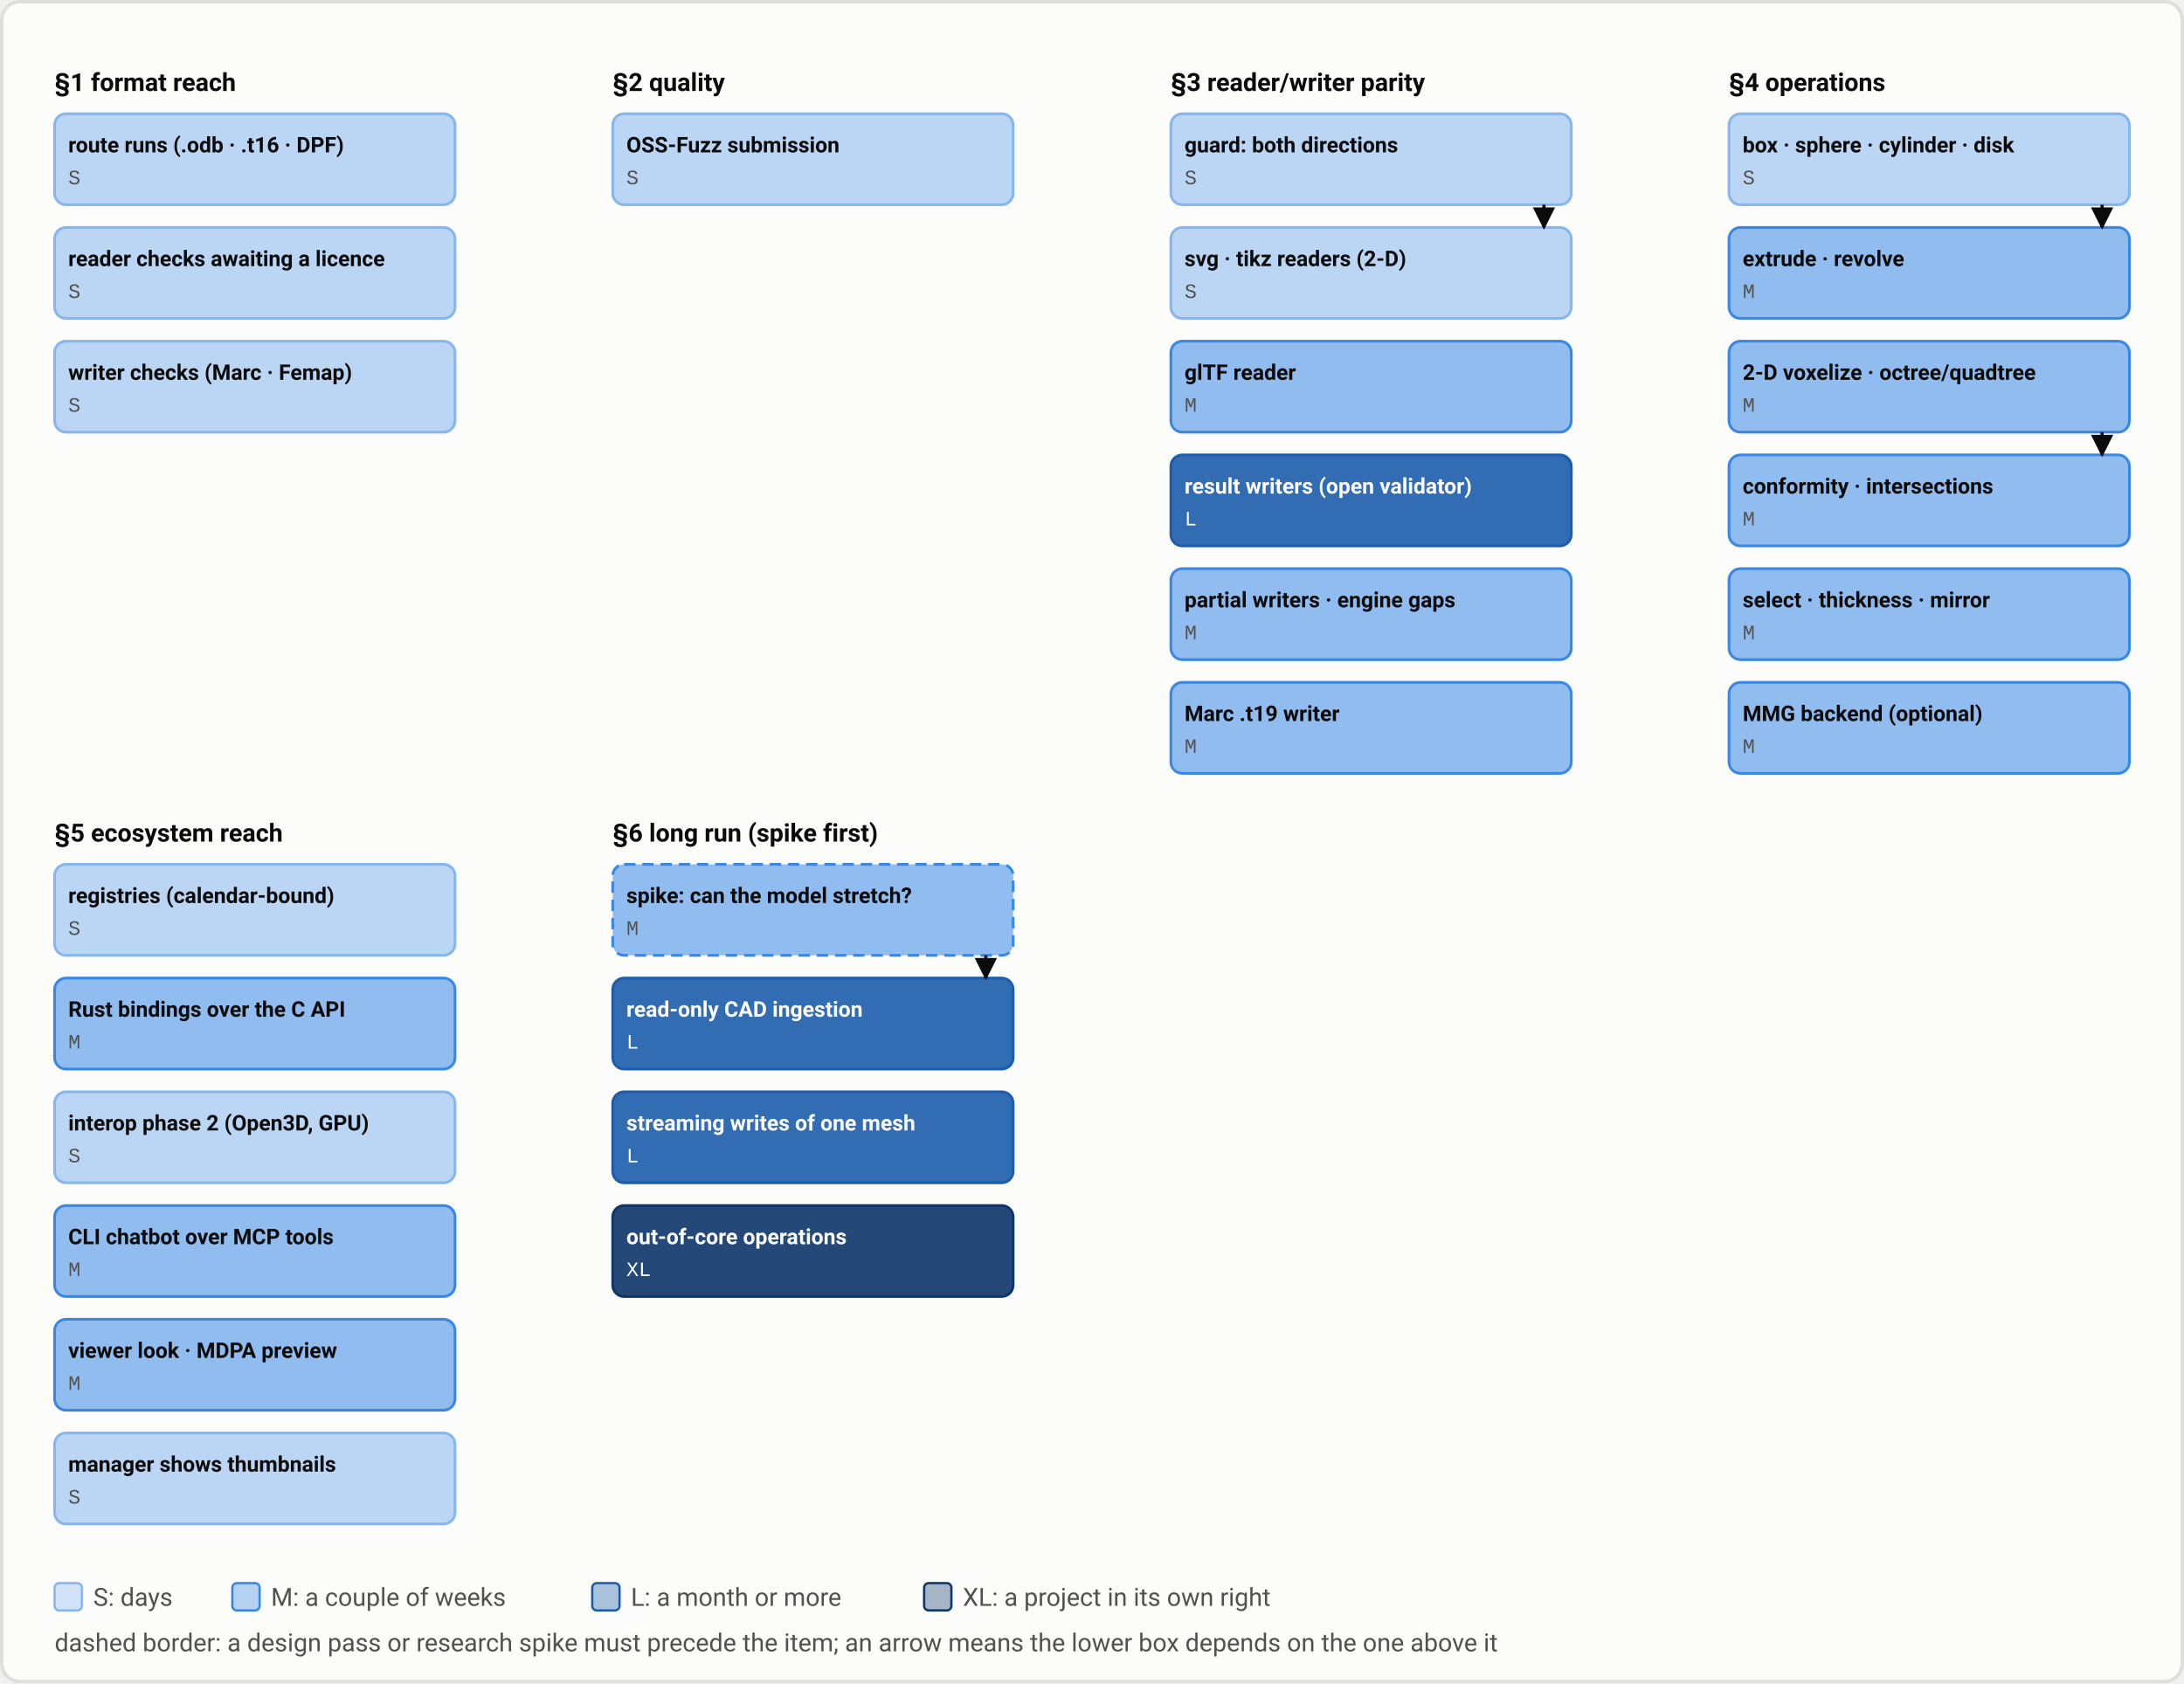
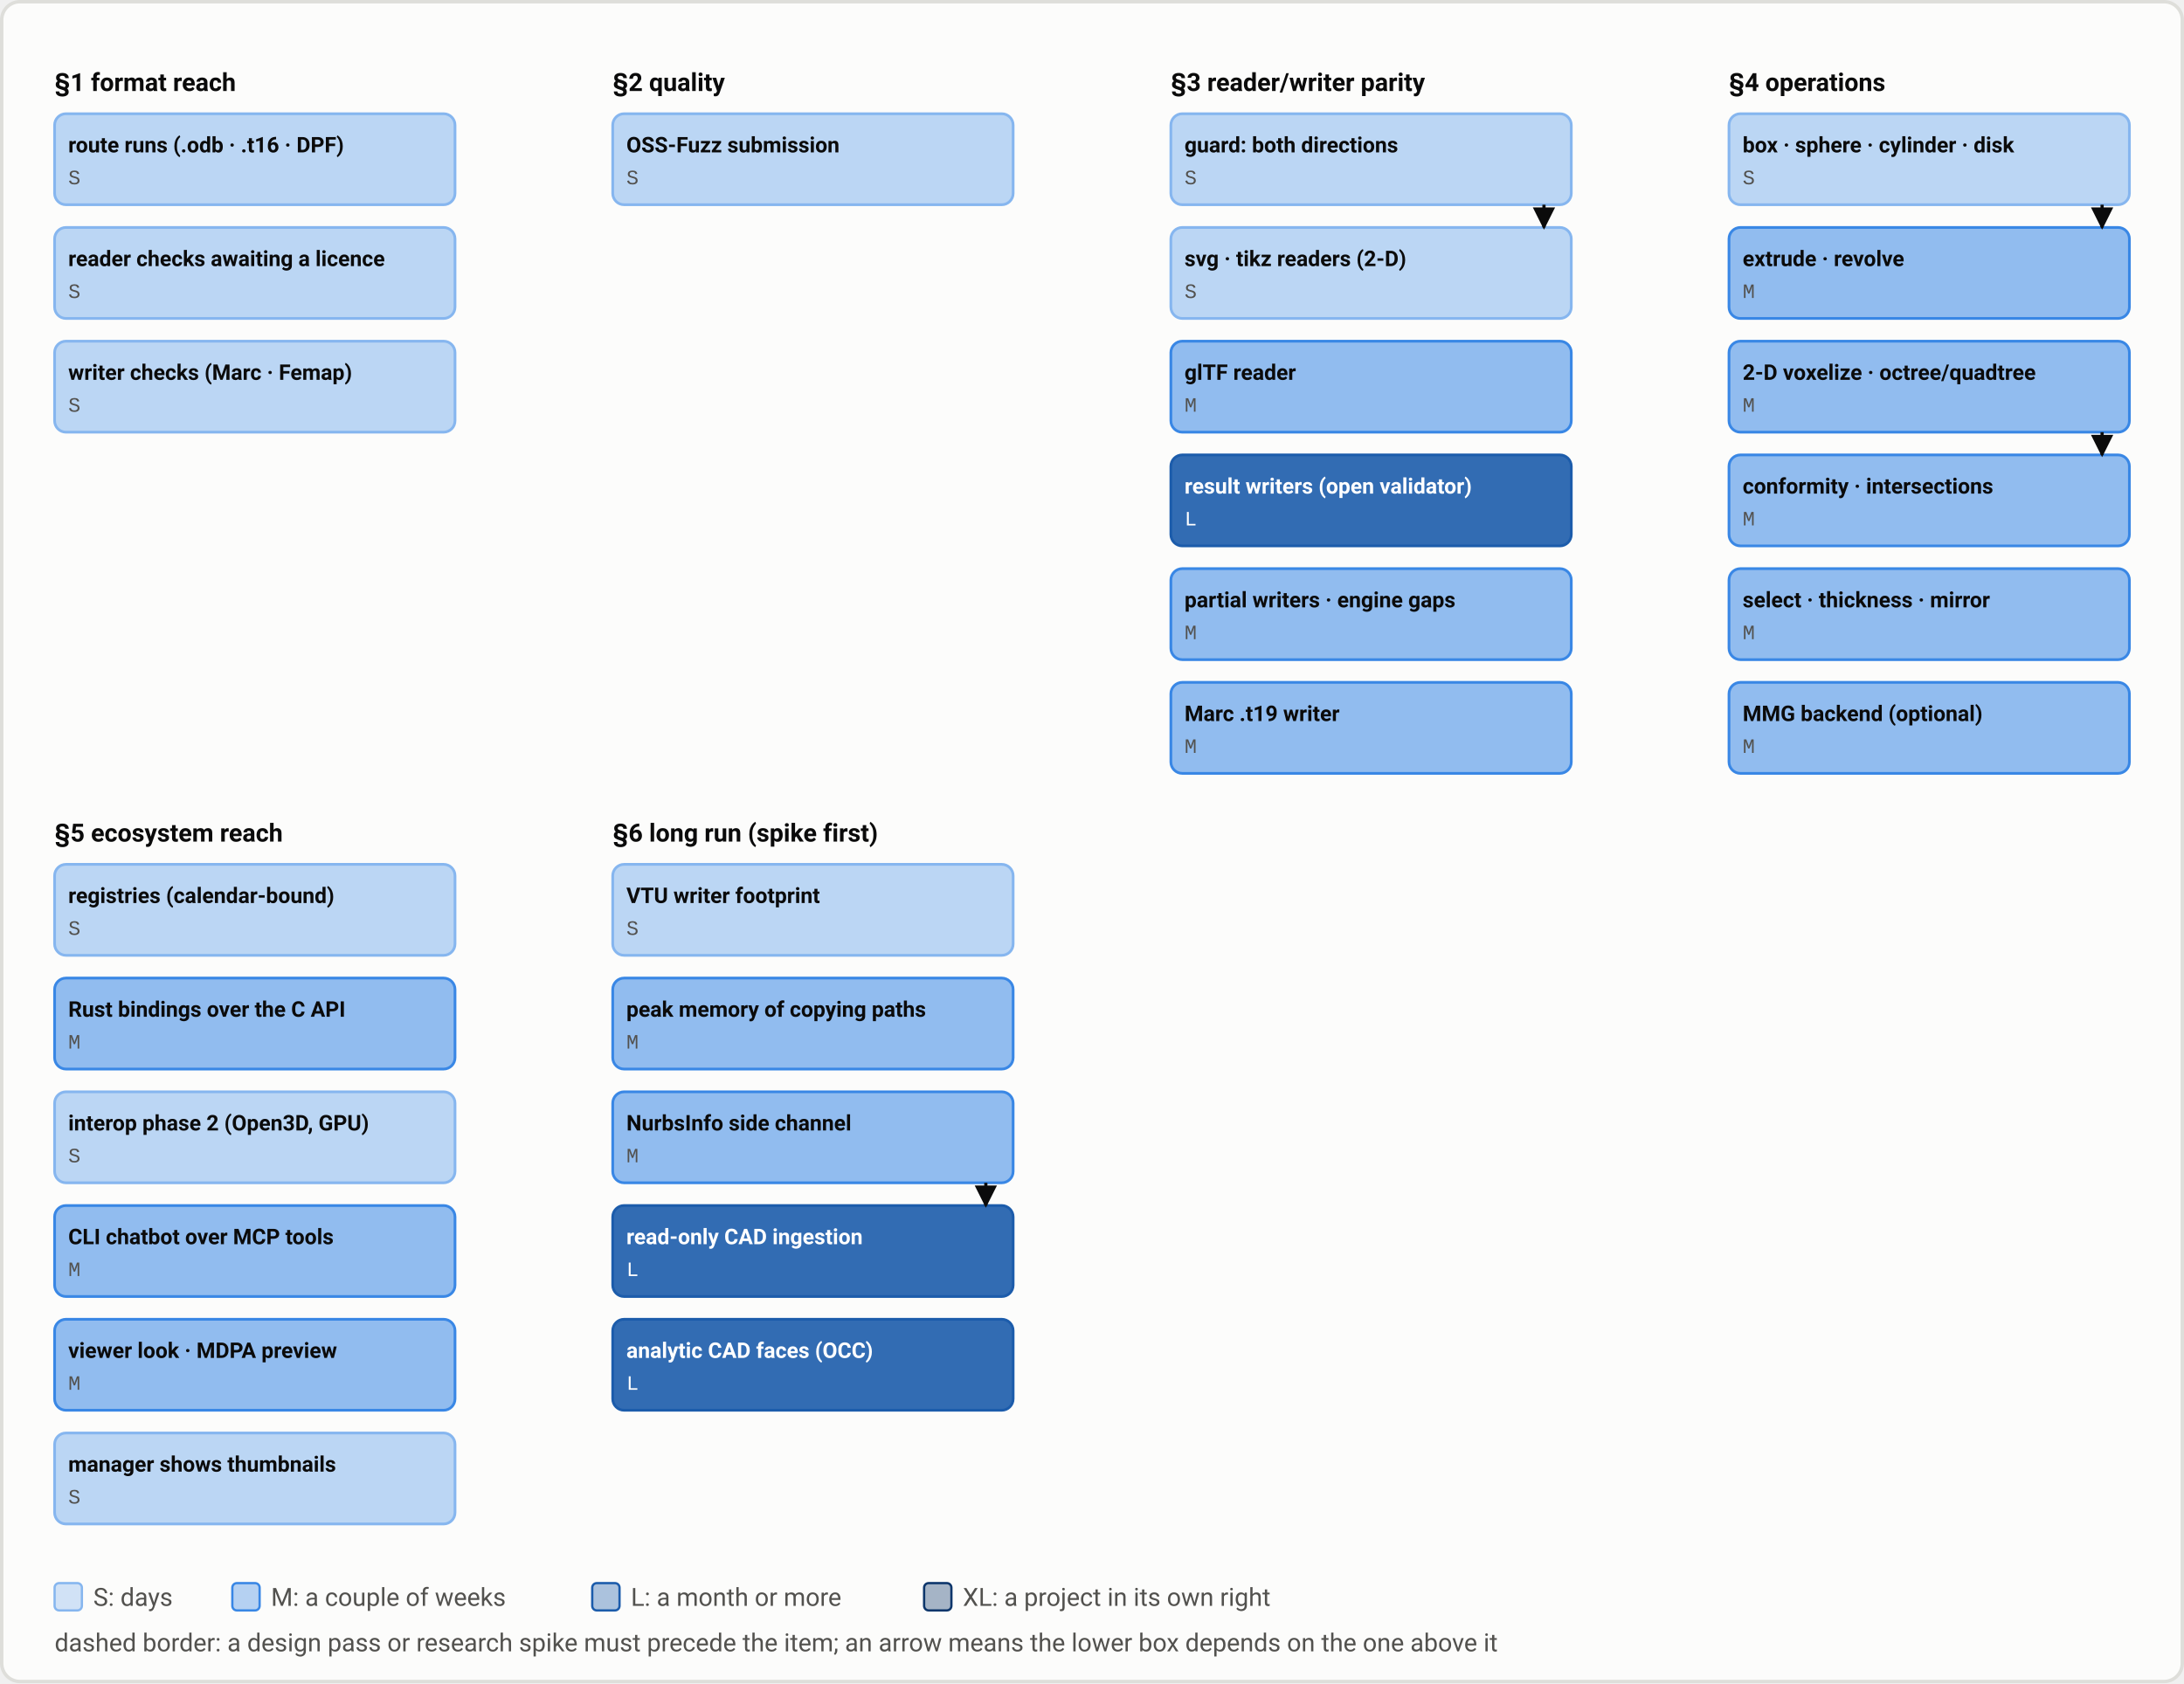
<svg xmlns="http://www.w3.org/2000/svg" viewBox="0 0 960 740" width="960" height="740" font-family="system-ui, -apple-system, 'Segoe UI', Roboto, sans-serif" role="img" aria-label="The roadmap at a glance: open items by section, in recommended order, shaded by effort">
  <defs>
    <marker id="arrow-0b0b0b" viewBox="0 0 10 10" refX="9" refY="5" markerWidth="7" markerHeight="7" orient="auto-start-reverse">
      <path d="M 0 0 L 10 5 L 0 10 z" fill="#0b0b0b" />
    </marker>
  </defs>
  <rect x="0.75" y="0.75" width="958.5" height="738.5" rx="8" fill="#fcfcfb" stroke="#dededa" stroke-width="1.5" />
  <text x="24" y="40" font-family="system-ui, -apple-system, 'Segoe UI', Roboto, sans-serif" font-size="11" font-weight="700" fill="#0b0b0b">§1 format reach</text>
  <rect x="24" y="50" width="176" height="40" rx="5" fill="#86b6ef" fill-opacity="0.55" stroke="#86b6ef" stroke-width="1.2" />
  <text x="30" y="67" font-family="system-ui, -apple-system, 'Segoe UI', Roboto, sans-serif" font-size="9.5" font-weight="600" fill="#0b0b0b">route runs (.odb · .t16 · DPF)</text>
  <text x="30" y="81" font-family="ui-monospace, SFMono-Regular, Menlo, Consolas, 'Liberation Mono', monospace" font-size="9" fill="#52514e">S</text>
  <rect x="24" y="100" width="176" height="40" rx="5" fill="#86b6ef" fill-opacity="0.55" stroke="#86b6ef" stroke-width="1.2" />
  <text x="30" y="117" font-family="system-ui, -apple-system, 'Segoe UI', Roboto, sans-serif" font-size="9.5" font-weight="600" fill="#0b0b0b">reader checks awaiting a licence</text>
  <text x="30" y="131" font-family="ui-monospace, SFMono-Regular, Menlo, Consolas, 'Liberation Mono', monospace" font-size="9" fill="#52514e">S</text>
  <rect x="24" y="150" width="176" height="40" rx="5" fill="#86b6ef" fill-opacity="0.55" stroke="#86b6ef" stroke-width="1.2" />
  <text x="30" y="167" font-family="system-ui, -apple-system, 'Segoe UI', Roboto, sans-serif" font-size="9.5" font-weight="600" fill="#0b0b0b">writer checks (Marc · Femap)</text>
  <text x="30" y="181" font-family="ui-monospace, SFMono-Regular, Menlo, Consolas, 'Liberation Mono', monospace" font-size="9" fill="#52514e">S</text>
  <text x="269.33" y="40" font-family="system-ui, -apple-system, 'Segoe UI', Roboto, sans-serif" font-size="11" font-weight="700" fill="#0b0b0b">§2 quality</text>
  <rect x="269.33" y="50" width="176" height="40" rx="5" fill="#86b6ef" fill-opacity="0.55" stroke="#86b6ef" stroke-width="1.2" />
  <text x="275.33" y="67" font-family="system-ui, -apple-system, 'Segoe UI', Roboto, sans-serif" font-size="9.5" font-weight="600" fill="#0b0b0b">OSS-Fuzz submission</text>
  <text x="275.33" y="81" font-family="ui-monospace, SFMono-Regular, Menlo, Consolas, 'Liberation Mono', monospace" font-size="9" fill="#52514e">S</text>
  <text x="514.67" y="40" font-family="system-ui, -apple-system, 'Segoe UI', Roboto, sans-serif" font-size="11" font-weight="700" fill="#0b0b0b">§3 reader/writer parity</text>
  <rect x="514.67" y="50" width="176" height="40" rx="5" fill="#86b6ef" fill-opacity="0.55" stroke="#86b6ef" stroke-width="1.2" />
  <text x="520.67" y="67" font-family="system-ui, -apple-system, 'Segoe UI', Roboto, sans-serif" font-size="9.5" font-weight="600" fill="#0b0b0b">guard: both directions</text>
  <text x="520.67" y="81" font-family="ui-monospace, SFMono-Regular, Menlo, Consolas, 'Liberation Mono', monospace" font-size="9" fill="#52514e">S</text>
  <rect x="514.67" y="100" width="176" height="40" rx="5" fill="#86b6ef" fill-opacity="0.55" stroke="#86b6ef" stroke-width="1.2" />
  <text x="520.67" y="117" font-family="system-ui, -apple-system, 'Segoe UI', Roboto, sans-serif" font-size="9.5" font-weight="600" fill="#0b0b0b">svg · tikz readers (2-D)</text>
  <text x="520.67" y="131" font-family="ui-monospace, SFMono-Regular, Menlo, Consolas, 'Liberation Mono', monospace" font-size="9" fill="#52514e">S</text>
  <rect x="514.67" y="150" width="176" height="40" rx="5" fill="#3987e5" fill-opacity="0.55" stroke="#3987e5" stroke-width="1.2" />
  <text x="520.67" y="167" font-family="system-ui, -apple-system, 'Segoe UI', Roboto, sans-serif" font-size="9.5" font-weight="600" fill="#0b0b0b">glTF reader</text>
  <text x="520.67" y="181" font-family="ui-monospace, SFMono-Regular, Menlo, Consolas, 'Liberation Mono', monospace" font-size="9" fill="#52514e">M</text>
  <rect x="514.67" y="200" width="176" height="40" rx="5" fill="#1c5cab" fill-opacity="0.9" stroke="#1c5cab" stroke-width="1.2" />
  <text x="520.67" y="217" font-family="system-ui, -apple-system, 'Segoe UI', Roboto, sans-serif" font-size="9.5" font-weight="600" fill="#ffffff">result writers (open validator)</text>
  <text x="520.67" y="231" font-family="ui-monospace, SFMono-Regular, Menlo, Consolas, 'Liberation Mono', monospace" font-size="9" fill="#ffffff">L</text>
  <rect x="514.67" y="250" width="176" height="40" rx="5" fill="#3987e5" fill-opacity="0.55" stroke="#3987e5" stroke-width="1.2" />
  <text x="520.67" y="267" font-family="system-ui, -apple-system, 'Segoe UI', Roboto, sans-serif" font-size="9.5" font-weight="600" fill="#0b0b0b">partial writers · engine gaps</text>
  <text x="520.67" y="281" font-family="ui-monospace, SFMono-Regular, Menlo, Consolas, 'Liberation Mono', monospace" font-size="9" fill="#52514e">M</text>
  <rect x="514.67" y="300" width="176" height="40" rx="5" fill="#3987e5" fill-opacity="0.55" stroke="#3987e5" stroke-width="1.2" />
  <text x="520.67" y="317" font-family="system-ui, -apple-system, 'Segoe UI', Roboto, sans-serif" font-size="9.5" font-weight="600" fill="#0b0b0b">Marc .t19 writer</text>
  <text x="520.67" y="331" font-family="ui-monospace, SFMono-Regular, Menlo, Consolas, 'Liberation Mono', monospace" font-size="9" fill="#52514e">M</text>
  <line x1="678.67" y1="90" x2="678.67" y2="100" stroke="#0b0b0b" stroke-width="1.4" marker-end="url(#arrow-0b0b0b)" />
  <text x="760" y="40" font-family="system-ui, -apple-system, 'Segoe UI', Roboto, sans-serif" font-size="11" font-weight="700" fill="#0b0b0b">§4 operations</text>
  <rect x="760" y="50" width="176" height="40" rx="5" fill="#86b6ef" fill-opacity="0.55" stroke="#86b6ef" stroke-width="1.2" />
  <text x="766" y="67" font-family="system-ui, -apple-system, 'Segoe UI', Roboto, sans-serif" font-size="9.5" font-weight="600" fill="#0b0b0b">box · sphere · cylinder · disk</text>
  <text x="766" y="81" font-family="ui-monospace, SFMono-Regular, Menlo, Consolas, 'Liberation Mono', monospace" font-size="9" fill="#52514e">S</text>
  <rect x="760" y="100" width="176" height="40" rx="5" fill="#3987e5" fill-opacity="0.55" stroke="#3987e5" stroke-width="1.2" />
  <text x="766" y="117" font-family="system-ui, -apple-system, 'Segoe UI', Roboto, sans-serif" font-size="9.5" font-weight="600" fill="#0b0b0b">extrude · revolve</text>
  <text x="766" y="131" font-family="ui-monospace, SFMono-Regular, Menlo, Consolas, 'Liberation Mono', monospace" font-size="9" fill="#52514e">M</text>
  <rect x="760" y="150" width="176" height="40" rx="5" fill="#3987e5" fill-opacity="0.55" stroke="#3987e5" stroke-width="1.2" />
  <text x="766" y="167" font-family="system-ui, -apple-system, 'Segoe UI', Roboto, sans-serif" font-size="9.5" font-weight="600" fill="#0b0b0b">2-D voxelize · octree/quadtree</text>
  <text x="766" y="181" font-family="ui-monospace, SFMono-Regular, Menlo, Consolas, 'Liberation Mono', monospace" font-size="9" fill="#52514e">M</text>
  <rect x="760" y="200" width="176" height="40" rx="5" fill="#3987e5" fill-opacity="0.55" stroke="#3987e5" stroke-width="1.2" />
  <text x="766" y="217" font-family="system-ui, -apple-system, 'Segoe UI', Roboto, sans-serif" font-size="9.5" font-weight="600" fill="#0b0b0b">conformity · intersections</text>
  <text x="766" y="231" font-family="ui-monospace, SFMono-Regular, Menlo, Consolas, 'Liberation Mono', monospace" font-size="9" fill="#52514e">M</text>
  <rect x="760" y="250" width="176" height="40" rx="5" fill="#3987e5" fill-opacity="0.55" stroke="#3987e5" stroke-width="1.2" />
  <text x="766" y="267" font-family="system-ui, -apple-system, 'Segoe UI', Roboto, sans-serif" font-size="9.5" font-weight="600" fill="#0b0b0b">select · thickness · mirror</text>
  <text x="766" y="281" font-family="ui-monospace, SFMono-Regular, Menlo, Consolas, 'Liberation Mono', monospace" font-size="9" fill="#52514e">M</text>
  <rect x="760" y="300" width="176" height="40" rx="5" fill="#3987e5" fill-opacity="0.55" stroke="#3987e5" stroke-width="1.2" />
  <text x="766" y="317" font-family="system-ui, -apple-system, 'Segoe UI', Roboto, sans-serif" font-size="9.5" font-weight="600" fill="#0b0b0b">MMG backend (optional)</text>
  <text x="766" y="331" font-family="ui-monospace, SFMono-Regular, Menlo, Consolas, 'Liberation Mono', monospace" font-size="9" fill="#52514e">M</text>
  <line x1="924" y1="90" x2="924" y2="100" stroke="#0b0b0b" stroke-width="1.4" marker-end="url(#arrow-0b0b0b)" />
  <line x1="924" y1="190" x2="924" y2="200" stroke="#0b0b0b" stroke-width="1.4" marker-end="url(#arrow-0b0b0b)" />
  <text x="24" y="370" font-family="system-ui, -apple-system, 'Segoe UI', Roboto, sans-serif" font-size="11" font-weight="700" fill="#0b0b0b">§5 ecosystem reach</text>
  <rect x="24" y="380" width="176" height="40" rx="5" fill="#86b6ef" fill-opacity="0.55" stroke="#86b6ef" stroke-width="1.2" />
  <text x="30" y="397" font-family="system-ui, -apple-system, 'Segoe UI', Roboto, sans-serif" font-size="9.5" font-weight="600" fill="#0b0b0b">registries (calendar-bound)</text>
  <text x="30" y="411" font-family="ui-monospace, SFMono-Regular, Menlo, Consolas, 'Liberation Mono', monospace" font-size="9" fill="#52514e">S</text>
  <rect x="24" y="430" width="176" height="40" rx="5" fill="#3987e5" fill-opacity="0.55" stroke="#3987e5" stroke-width="1.2" />
  <text x="30" y="447" font-family="system-ui, -apple-system, 'Segoe UI', Roboto, sans-serif" font-size="9.5" font-weight="600" fill="#0b0b0b">Rust bindings over the C API</text>
  <text x="30" y="461" font-family="ui-monospace, SFMono-Regular, Menlo, Consolas, 'Liberation Mono', monospace" font-size="9" fill="#52514e">M</text>
  <rect x="24" y="480" width="176" height="40" rx="5" fill="#86b6ef" fill-opacity="0.55" stroke="#86b6ef" stroke-width="1.2" />
  <text x="30" y="497" font-family="system-ui, -apple-system, 'Segoe UI', Roboto, sans-serif" font-size="9.5" font-weight="600" fill="#0b0b0b">interop phase 2 (Open3D, GPU)</text>
  <text x="30" y="511" font-family="ui-monospace, SFMono-Regular, Menlo, Consolas, 'Liberation Mono', monospace" font-size="9" fill="#52514e">S</text>
  <rect x="24" y="530" width="176" height="40" rx="5" fill="#3987e5" fill-opacity="0.55" stroke="#3987e5" stroke-width="1.2" />
  <text x="30" y="547" font-family="system-ui, -apple-system, 'Segoe UI', Roboto, sans-serif" font-size="9.5" font-weight="600" fill="#0b0b0b">CLI chatbot over MCP tools</text>
  <text x="30" y="561" font-family="ui-monospace, SFMono-Regular, Menlo, Consolas, 'Liberation Mono', monospace" font-size="9" fill="#52514e">M</text>
  <rect x="24" y="580" width="176" height="40" rx="5" fill="#3987e5" fill-opacity="0.55" stroke="#3987e5" stroke-width="1.2" />
  <text x="30" y="597" font-family="system-ui, -apple-system, 'Segoe UI', Roboto, sans-serif" font-size="9.5" font-weight="600" fill="#0b0b0b">viewer look · MDPA preview</text>
  <text x="30" y="611" font-family="ui-monospace, SFMono-Regular, Menlo, Consolas, 'Liberation Mono', monospace" font-size="9" fill="#52514e">M</text>
  <rect x="24" y="630" width="176" height="40" rx="5" fill="#86b6ef" fill-opacity="0.55" stroke="#86b6ef" stroke-width="1.2" />
  <text x="30" y="647" font-family="system-ui, -apple-system, 'Segoe UI', Roboto, sans-serif" font-size="9.5" font-weight="600" fill="#0b0b0b">manager shows thumbnails</text>
  <text x="30" y="661" font-family="ui-monospace, SFMono-Regular, Menlo, Consolas, 'Liberation Mono', monospace" font-size="9" fill="#52514e">S</text>
  <text x="269.33" y="370" font-family="system-ui, -apple-system, 'Segoe UI', Roboto, sans-serif" font-size="11" font-weight="700" fill="#0b0b0b">§6 long run (spike first)</text>
-   <rect x="269.33" y="380" width="176" height="40" rx="5" fill="#3987e5" fill-opacity="0.55" stroke="#3987e5" stroke-width="1.2" stroke-dasharray="5 3" />
-   <text x="275.33" y="397" font-family="system-ui, -apple-system, 'Segoe UI', Roboto, sans-serif" font-size="9.5" font-weight="600" fill="#0b0b0b">spike: can the model stretch?</text>
-   <text x="275.33" y="411" font-family="ui-monospace, SFMono-Regular, Menlo, Consolas, 'Liberation Mono', monospace" font-size="9" fill="#52514e">M</text>
-   <rect x="269.33" y="430" width="176" height="40" rx="5" fill="#1c5cab" fill-opacity="0.9" stroke="#1c5cab" stroke-width="1.2" />
-   <text x="275.33" y="447" font-family="system-ui, -apple-system, 'Segoe UI', Roboto, sans-serif" font-size="9.5" font-weight="600" fill="#ffffff">read-only CAD ingestion</text>
-   <text x="275.33" y="461" font-family="ui-monospace, SFMono-Regular, Menlo, Consolas, 'Liberation Mono', monospace" font-size="9" fill="#ffffff">L</text>
-   <rect x="269.33" y="480" width="176" height="40" rx="5" fill="#1c5cab" fill-opacity="0.9" stroke="#1c5cab" stroke-width="1.2" />
-   <text x="275.33" y="497" font-family="system-ui, -apple-system, 'Segoe UI', Roboto, sans-serif" font-size="9.5" font-weight="600" fill="#ffffff">streaming writes of one mesh</text>
-   <text x="275.33" y="511" font-family="ui-monospace, SFMono-Regular, Menlo, Consolas, 'Liberation Mono', monospace" font-size="9" fill="#ffffff">L</text>
-   <rect x="269.33" y="530" width="176" height="40" rx="5" fill="#0d366b" fill-opacity="0.9" stroke="#0d366b" stroke-width="1.2" />
-   <text x="275.33" y="547" font-family="system-ui, -apple-system, 'Segoe UI', Roboto, sans-serif" font-size="9.5" font-weight="600" fill="#ffffff">out-of-core operations</text>
-   <text x="275.33" y="561" font-family="ui-monospace, SFMono-Regular, Menlo, Consolas, 'Liberation Mono', monospace" font-size="9" fill="#ffffff">XL</text>
-   <line x1="433.33" y1="420" x2="433.33" y2="430" stroke="#0b0b0b" stroke-width="1.4" marker-end="url(#arrow-0b0b0b)" />
+   <rect x="269.33" y="380" width="176" height="40" rx="5" fill="#86b6ef" fill-opacity="0.55" stroke="#86b6ef" stroke-width="1.2" />
+   <text x="275.33" y="397" font-family="system-ui, -apple-system, 'Segoe UI', Roboto, sans-serif" font-size="9.5" font-weight="600" fill="#0b0b0b">VTU writer footprint</text>
+   <text x="275.33" y="411" font-family="ui-monospace, SFMono-Regular, Menlo, Consolas, 'Liberation Mono', monospace" font-size="9" fill="#52514e">S</text>
+   <rect x="269.33" y="430" width="176" height="40" rx="5" fill="#3987e5" fill-opacity="0.55" stroke="#3987e5" stroke-width="1.2" />
+   <text x="275.33" y="447" font-family="system-ui, -apple-system, 'Segoe UI', Roboto, sans-serif" font-size="9.5" font-weight="600" fill="#0b0b0b">peak memory of copying paths</text>
+   <text x="275.33" y="461" font-family="ui-monospace, SFMono-Regular, Menlo, Consolas, 'Liberation Mono', monospace" font-size="9" fill="#52514e">M</text>
+   <rect x="269.33" y="480" width="176" height="40" rx="5" fill="#3987e5" fill-opacity="0.55" stroke="#3987e5" stroke-width="1.2" />
+   <text x="275.33" y="497" font-family="system-ui, -apple-system, 'Segoe UI', Roboto, sans-serif" font-size="9.5" font-weight="600" fill="#0b0b0b">NurbsInfo side channel</text>
+   <text x="275.33" y="511" font-family="ui-monospace, SFMono-Regular, Menlo, Consolas, 'Liberation Mono', monospace" font-size="9" fill="#52514e">M</text>
+   <rect x="269.33" y="530" width="176" height="40" rx="5" fill="#1c5cab" fill-opacity="0.9" stroke="#1c5cab" stroke-width="1.2" />
+   <text x="275.33" y="547" font-family="system-ui, -apple-system, 'Segoe UI', Roboto, sans-serif" font-size="9.5" font-weight="600" fill="#ffffff">read-only CAD ingestion</text>
+   <text x="275.33" y="561" font-family="ui-monospace, SFMono-Regular, Menlo, Consolas, 'Liberation Mono', monospace" font-size="9" fill="#ffffff">L</text>
+   <rect x="269.33" y="580" width="176" height="40" rx="5" fill="#1c5cab" fill-opacity="0.9" stroke="#1c5cab" stroke-width="1.2" />
+   <text x="275.33" y="597" font-family="system-ui, -apple-system, 'Segoe UI', Roboto, sans-serif" font-size="9.5" font-weight="600" fill="#ffffff">analytic CAD faces (OCC)</text>
+   <text x="275.33" y="611" font-family="ui-monospace, SFMono-Regular, Menlo, Consolas, 'Liberation Mono', monospace" font-size="9" fill="#ffffff">L</text>
+   <line x1="433.33" y1="520" x2="433.33" y2="530" stroke="#0b0b0b" stroke-width="1.4" marker-end="url(#arrow-0b0b0b)" />
  <rect x="24" y="696" width="12" height="12" rx="2" fill="#86b6ef" fill-opacity="0.36" stroke="#86b6ef" stroke-width="1" />
  <text x="41" y="706" font-family="system-ui, -apple-system, 'Segoe UI', Roboto, sans-serif" font-size="11" fill="#52514e">S: days</text>
  <rect x="102.12" y="696" width="12" height="12" rx="2" fill="#3987e5" fill-opacity="0.36" stroke="#3987e5" stroke-width="1" />
  <text x="119.12" y="706" font-family="system-ui, -apple-system, 'Segoe UI', Roboto, sans-serif" font-size="11" fill="#52514e">M: a couple of weeks</text>
  <rect x="260.32" y="696" width="12" height="12" rx="2" fill="#1c5cab" fill-opacity="0.36" stroke="#1c5cab" stroke-width="1" />
  <text x="277.32" y="706" font-family="system-ui, -apple-system, 'Segoe UI', Roboto, sans-serif" font-size="11" fill="#52514e">L: a month or more</text>
  <rect x="406.2" y="696" width="12" height="12" rx="2" fill="#0d366b" fill-opacity="0.36" stroke="#0d366b" stroke-width="1" />
  <text x="423.2" y="706" font-family="system-ui, -apple-system, 'Segoe UI', Roboto, sans-serif" font-size="11" fill="#52514e">XL: a project in its own right</text>
  <text x="24" y="726" font-family="system-ui, -apple-system, 'Segoe UI', Roboto, sans-serif" font-size="11" fill="#52514e">dashed border: a design pass or research spike must precede the item; an arrow means the lower box depends on the one above it</text>
</svg>
